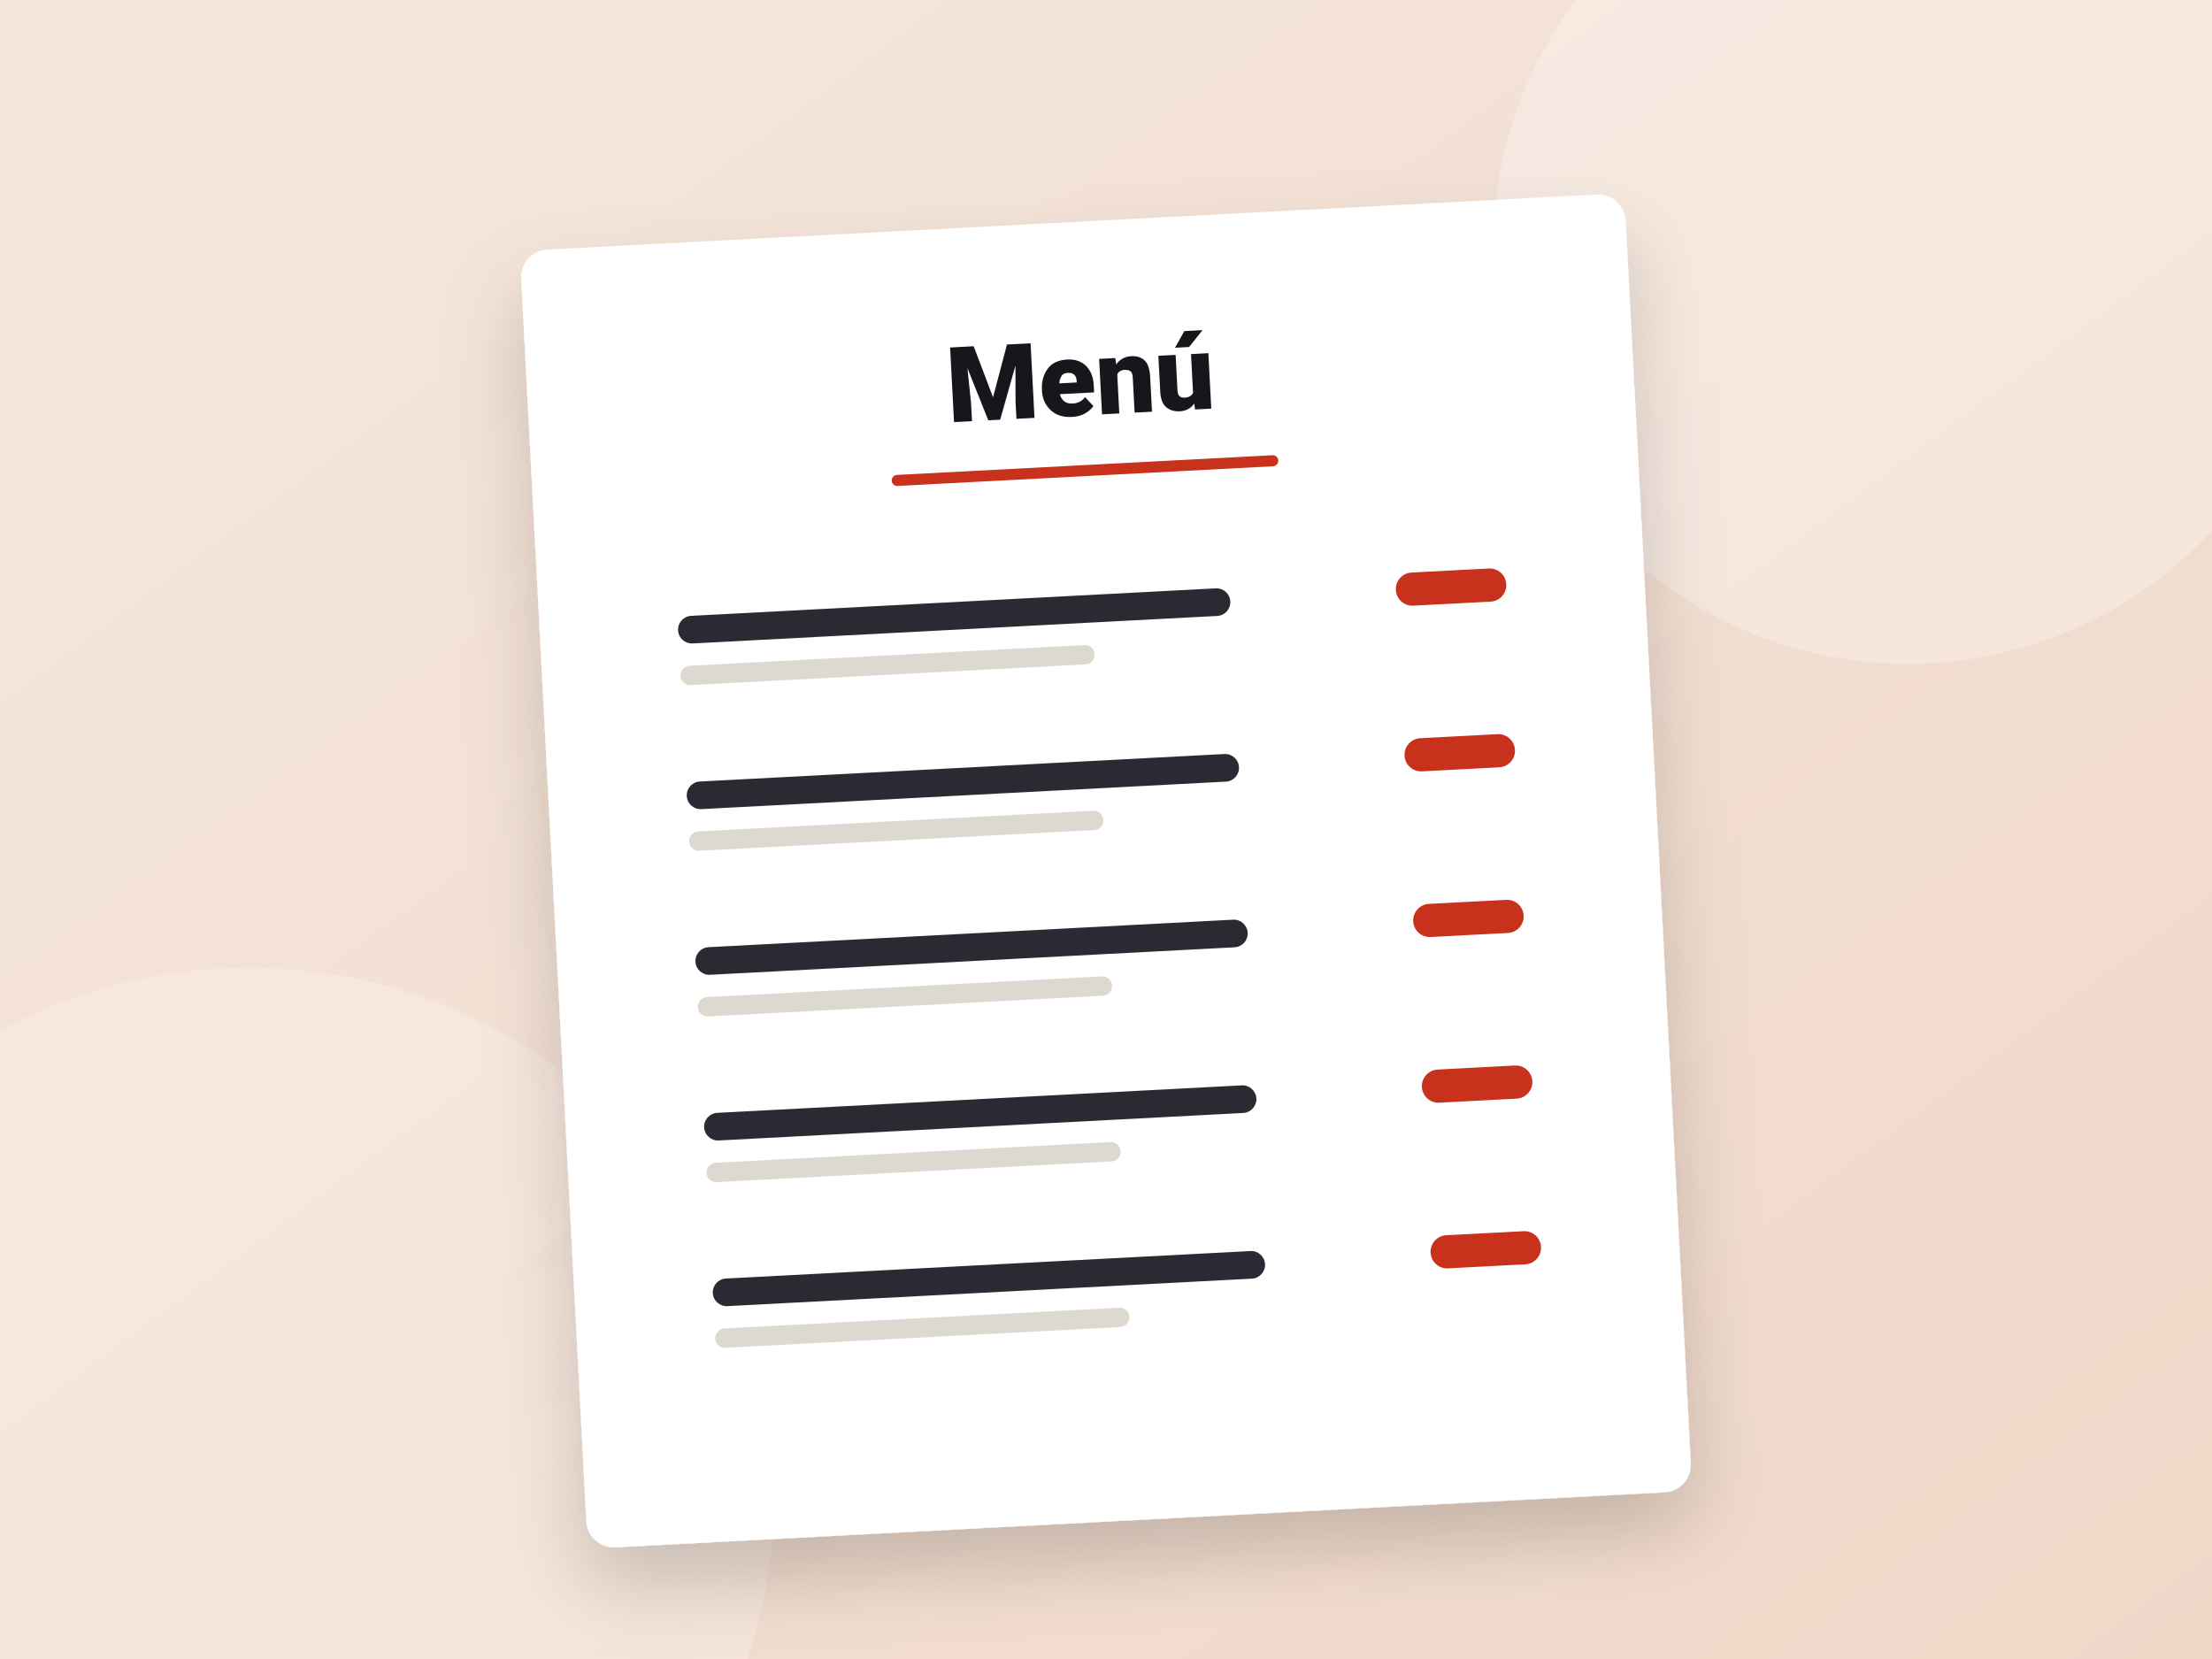
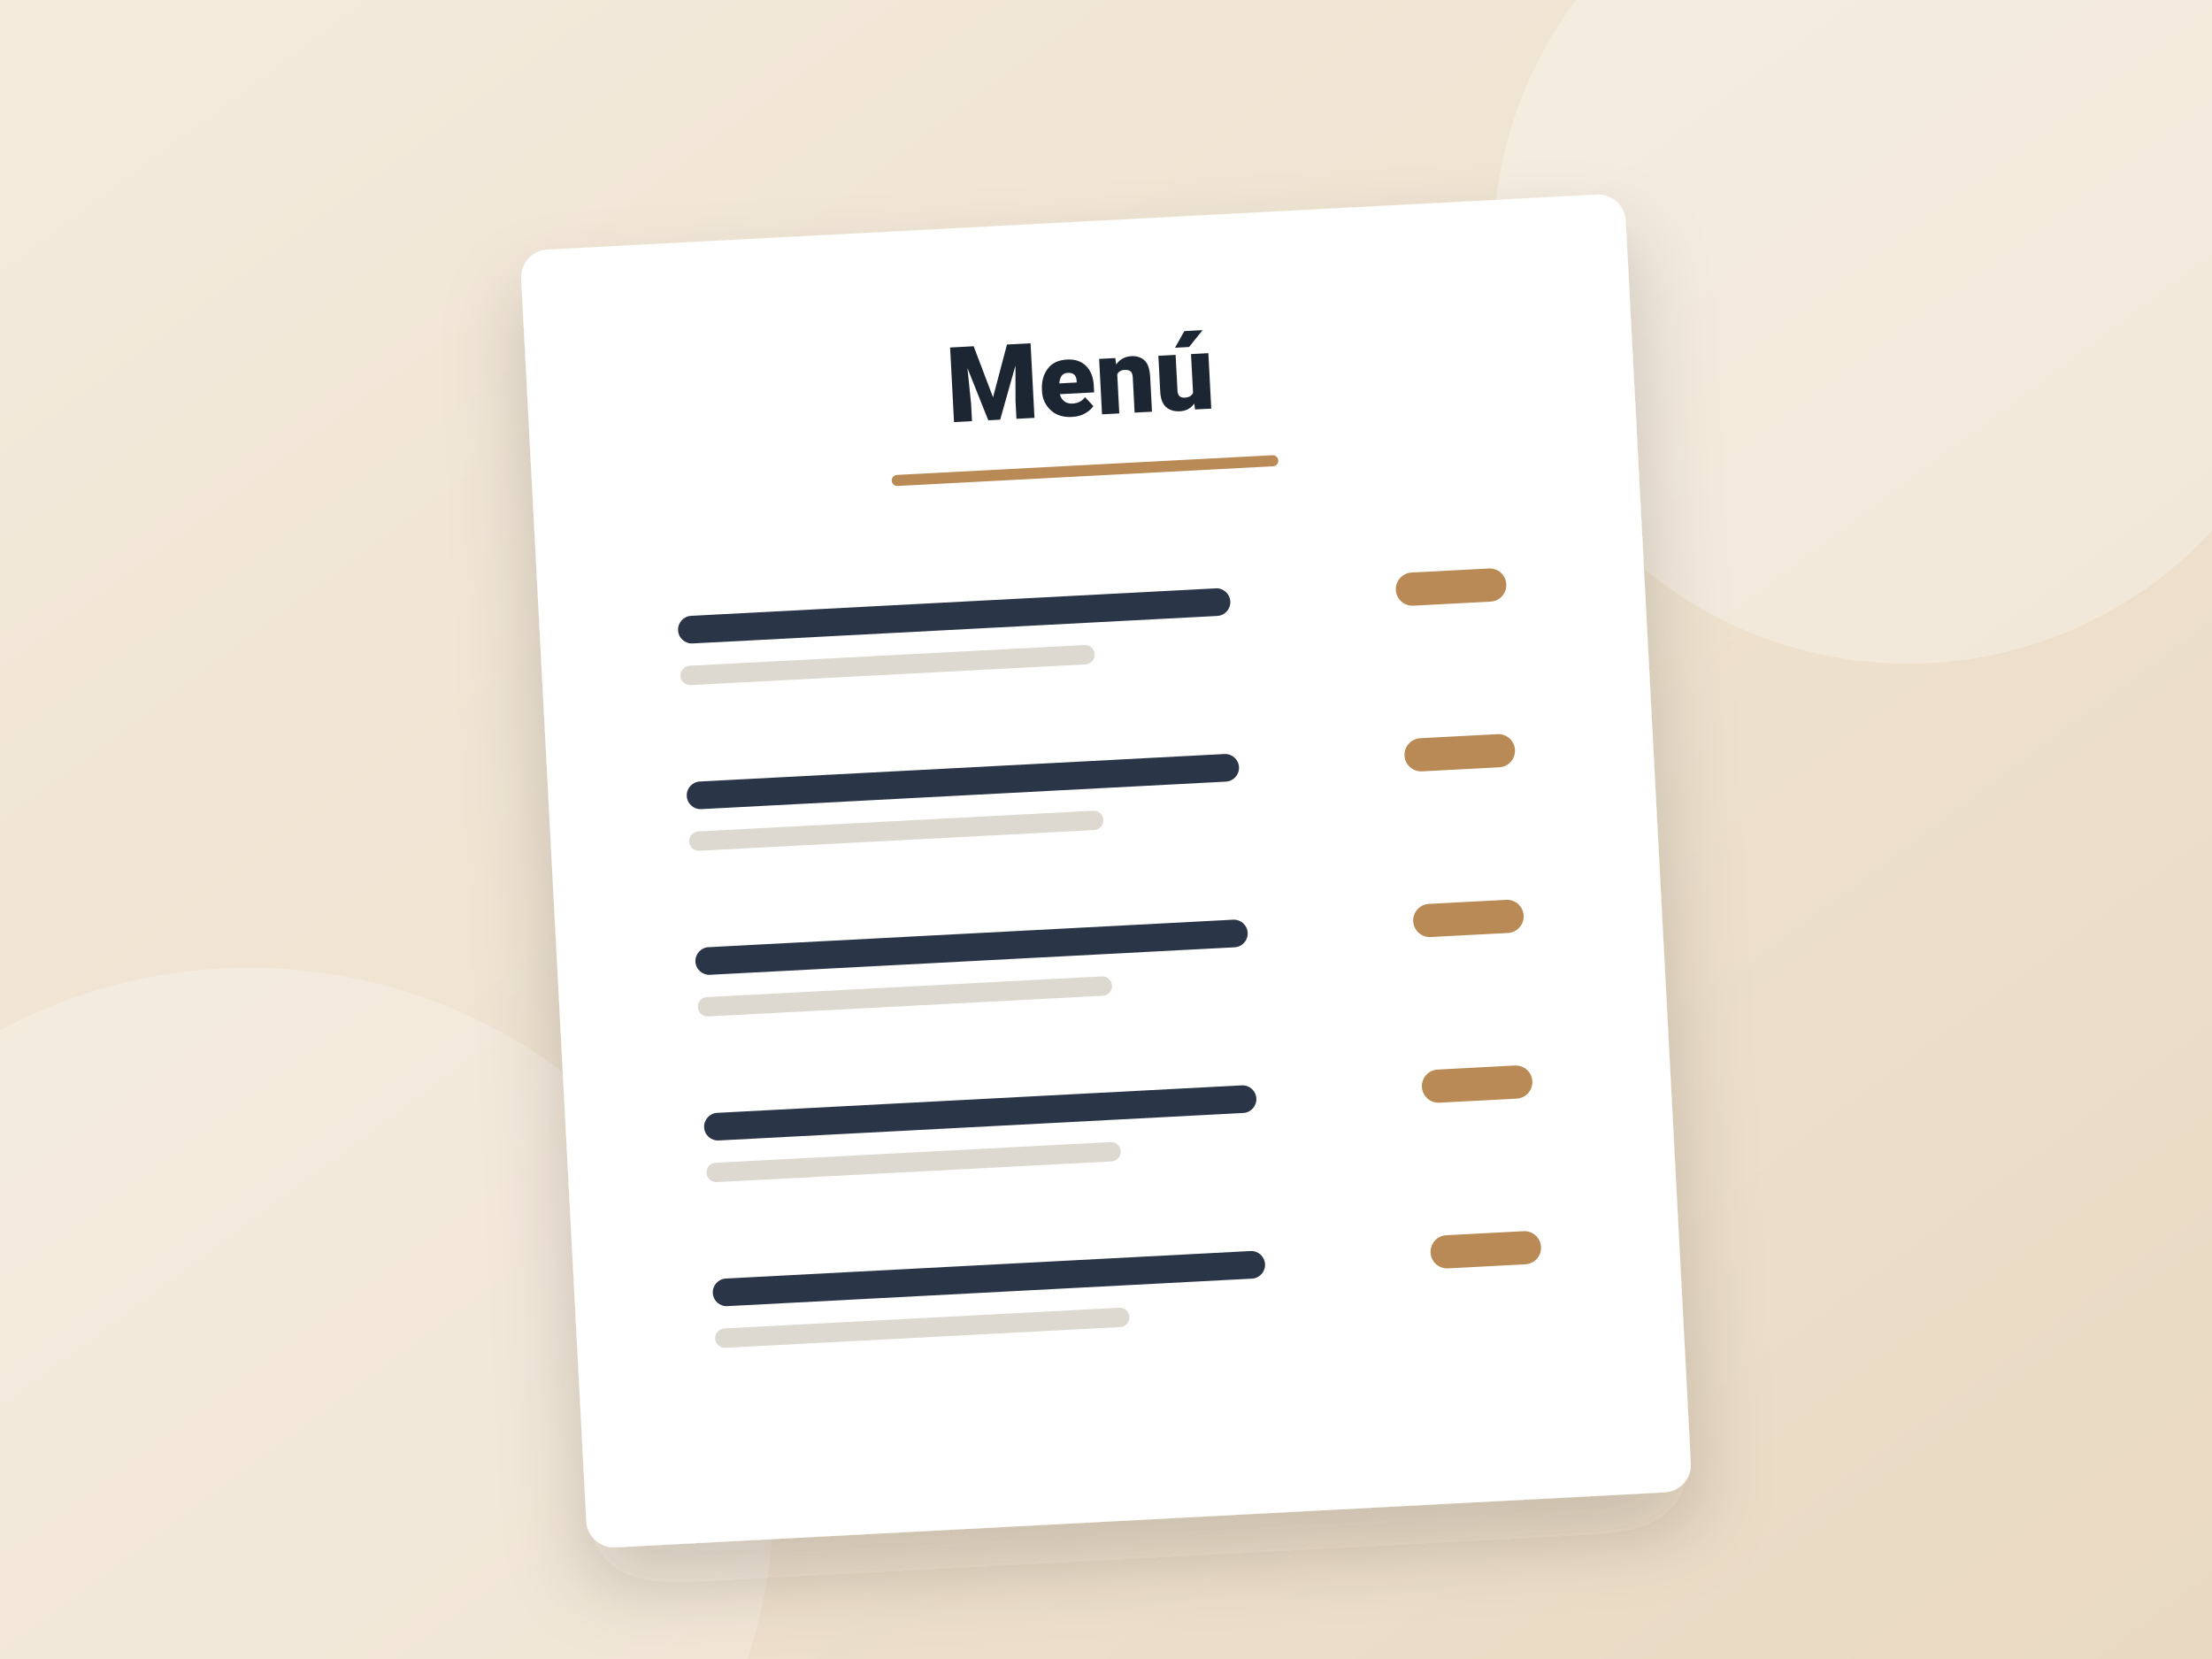
<svg xmlns="http://www.w3.org/2000/svg" viewBox="0 0 800 600" width="800" height="600">
  <defs>
    <linearGradient id="bg" x1="0" y1="0" x2="1" y2="1">
-       <stop offset="0" stop-color="#F6E7DD" />
-       <stop offset="1" stop-color="#EFD8C8" />
+       <stop offset="0" stop-color="#F4EBDD" />
+       <stop offset="1" stop-color="#E9D9C2" />
    </linearGradient>
    <filter id="sh" x="-20%" y="-20%" width="140%" height="150%">
-       <feDropShadow dx="0" dy="14" stdDeviation="14" flood-color="#16171B" flood-opacity=".18" />
+       <feDropShadow dx="0" dy="14" stdDeviation="14" flood-color="#1F2733" flood-opacity=".18" />
    </filter>
    <filter id="sh2" x="-20%" y="-20%" width="140%" height="150%">
-       <feDropShadow dx="0" dy="6" stdDeviation="6" flood-color="#16171B" flood-opacity=".16" />
+       <feDropShadow dx="0" dy="6" stdDeviation="6" flood-color="#1F2733" flood-opacity=".16" />
    </filter>
  </defs>
  <rect width="800" height="600" fill="url(#bg)" />
  <circle cx="690" cy="90" r="150" fill="#fff" opacity=".28" />
  <circle cx="90" cy="540" r="190" fill="#fff" opacity=".22" />
  <g transform="rotate(-3 400 315)" filter="url(#sh)">
    <rect x="200" y="80" width="400" height="470" rx="10" fill="#FFFFFF" />
-     <text x="400" y="150" font-family="Archivo, 'Segoe UI', Roboto, Arial, sans-serif" font-size="38" font-weight="800" fill="#16171B" text-anchor="middle">Menú</text>
-     <rect x="330" y="168" width="140" height="4" rx="2" fill="#C8321F" />
-     <rect x="250" y="215" width="200" height="10" rx="5" fill="#2B2C32" />
+     <text x="400" y="150" font-family="Archivo, 'Segoe UI', Roboto, Arial, sans-serif" font-size="38" font-weight="800" fill="#1F2733" text-anchor="middle">Menú</text>
+     <rect x="330" y="168" width="140" height="4" rx="2" fill="#B98A55" />
+     <rect x="250" y="215" width="200" height="10" rx="5" fill="#2C3646" />
    <rect x="250" y="233" width="150" height="7" rx="3.5" fill="#DDD9D0" />
-     <rect x="510" y="213" width="40" height="12" rx="6" fill="#C8321F" />
-     <rect x="250" y="275" width="200" height="10" rx="5" fill="#2B2C32" />
+     <rect x="510" y="213" width="40" height="12" rx="6" fill="#B98A55" />
+     <rect x="250" y="275" width="200" height="10" rx="5" fill="#2C3646" />
    <rect x="250" y="293" width="150" height="7" rx="3.5" fill="#DDD9D0" />
-     <rect x="510" y="273" width="40" height="12" rx="6" fill="#C8321F" />
-     <rect x="250" y="335" width="200" height="10" rx="5" fill="#2B2C32" />
+     <rect x="510" y="273" width="40" height="12" rx="6" fill="#B98A55" />
+     <rect x="250" y="335" width="200" height="10" rx="5" fill="#2C3646" />
    <rect x="250" y="353" width="150" height="7" rx="3.5" fill="#DDD9D0" />
-     <rect x="510" y="333" width="40" height="12" rx="6" fill="#C8321F" />
-     <rect x="250" y="395" width="200" height="10" rx="5" fill="#2B2C32" />
+     <rect x="510" y="333" width="40" height="12" rx="6" fill="#B98A55" />
+     <rect x="250" y="395" width="200" height="10" rx="5" fill="#2C3646" />
    <rect x="250" y="413" width="150" height="7" rx="3.5" fill="#DDD9D0" />
-     <rect x="510" y="393" width="40" height="12" rx="6" fill="#C8321F" />
-     <rect x="250" y="455" width="200" height="10" rx="5" fill="#2B2C32" />
+     <rect x="510" y="393" width="40" height="12" rx="6" fill="#B98A55" />
+     <rect x="250" y="455" width="200" height="10" rx="5" fill="#2C3646" />
    <rect x="250" y="473" width="150" height="7" rx="3.5" fill="#DDD9D0" />
-     <rect x="510" y="453" width="40" height="12" rx="6" fill="#C8321F" />
+     <rect x="510" y="453" width="40" height="12" rx="6" fill="#B98A55" />
  </g>
</svg>
